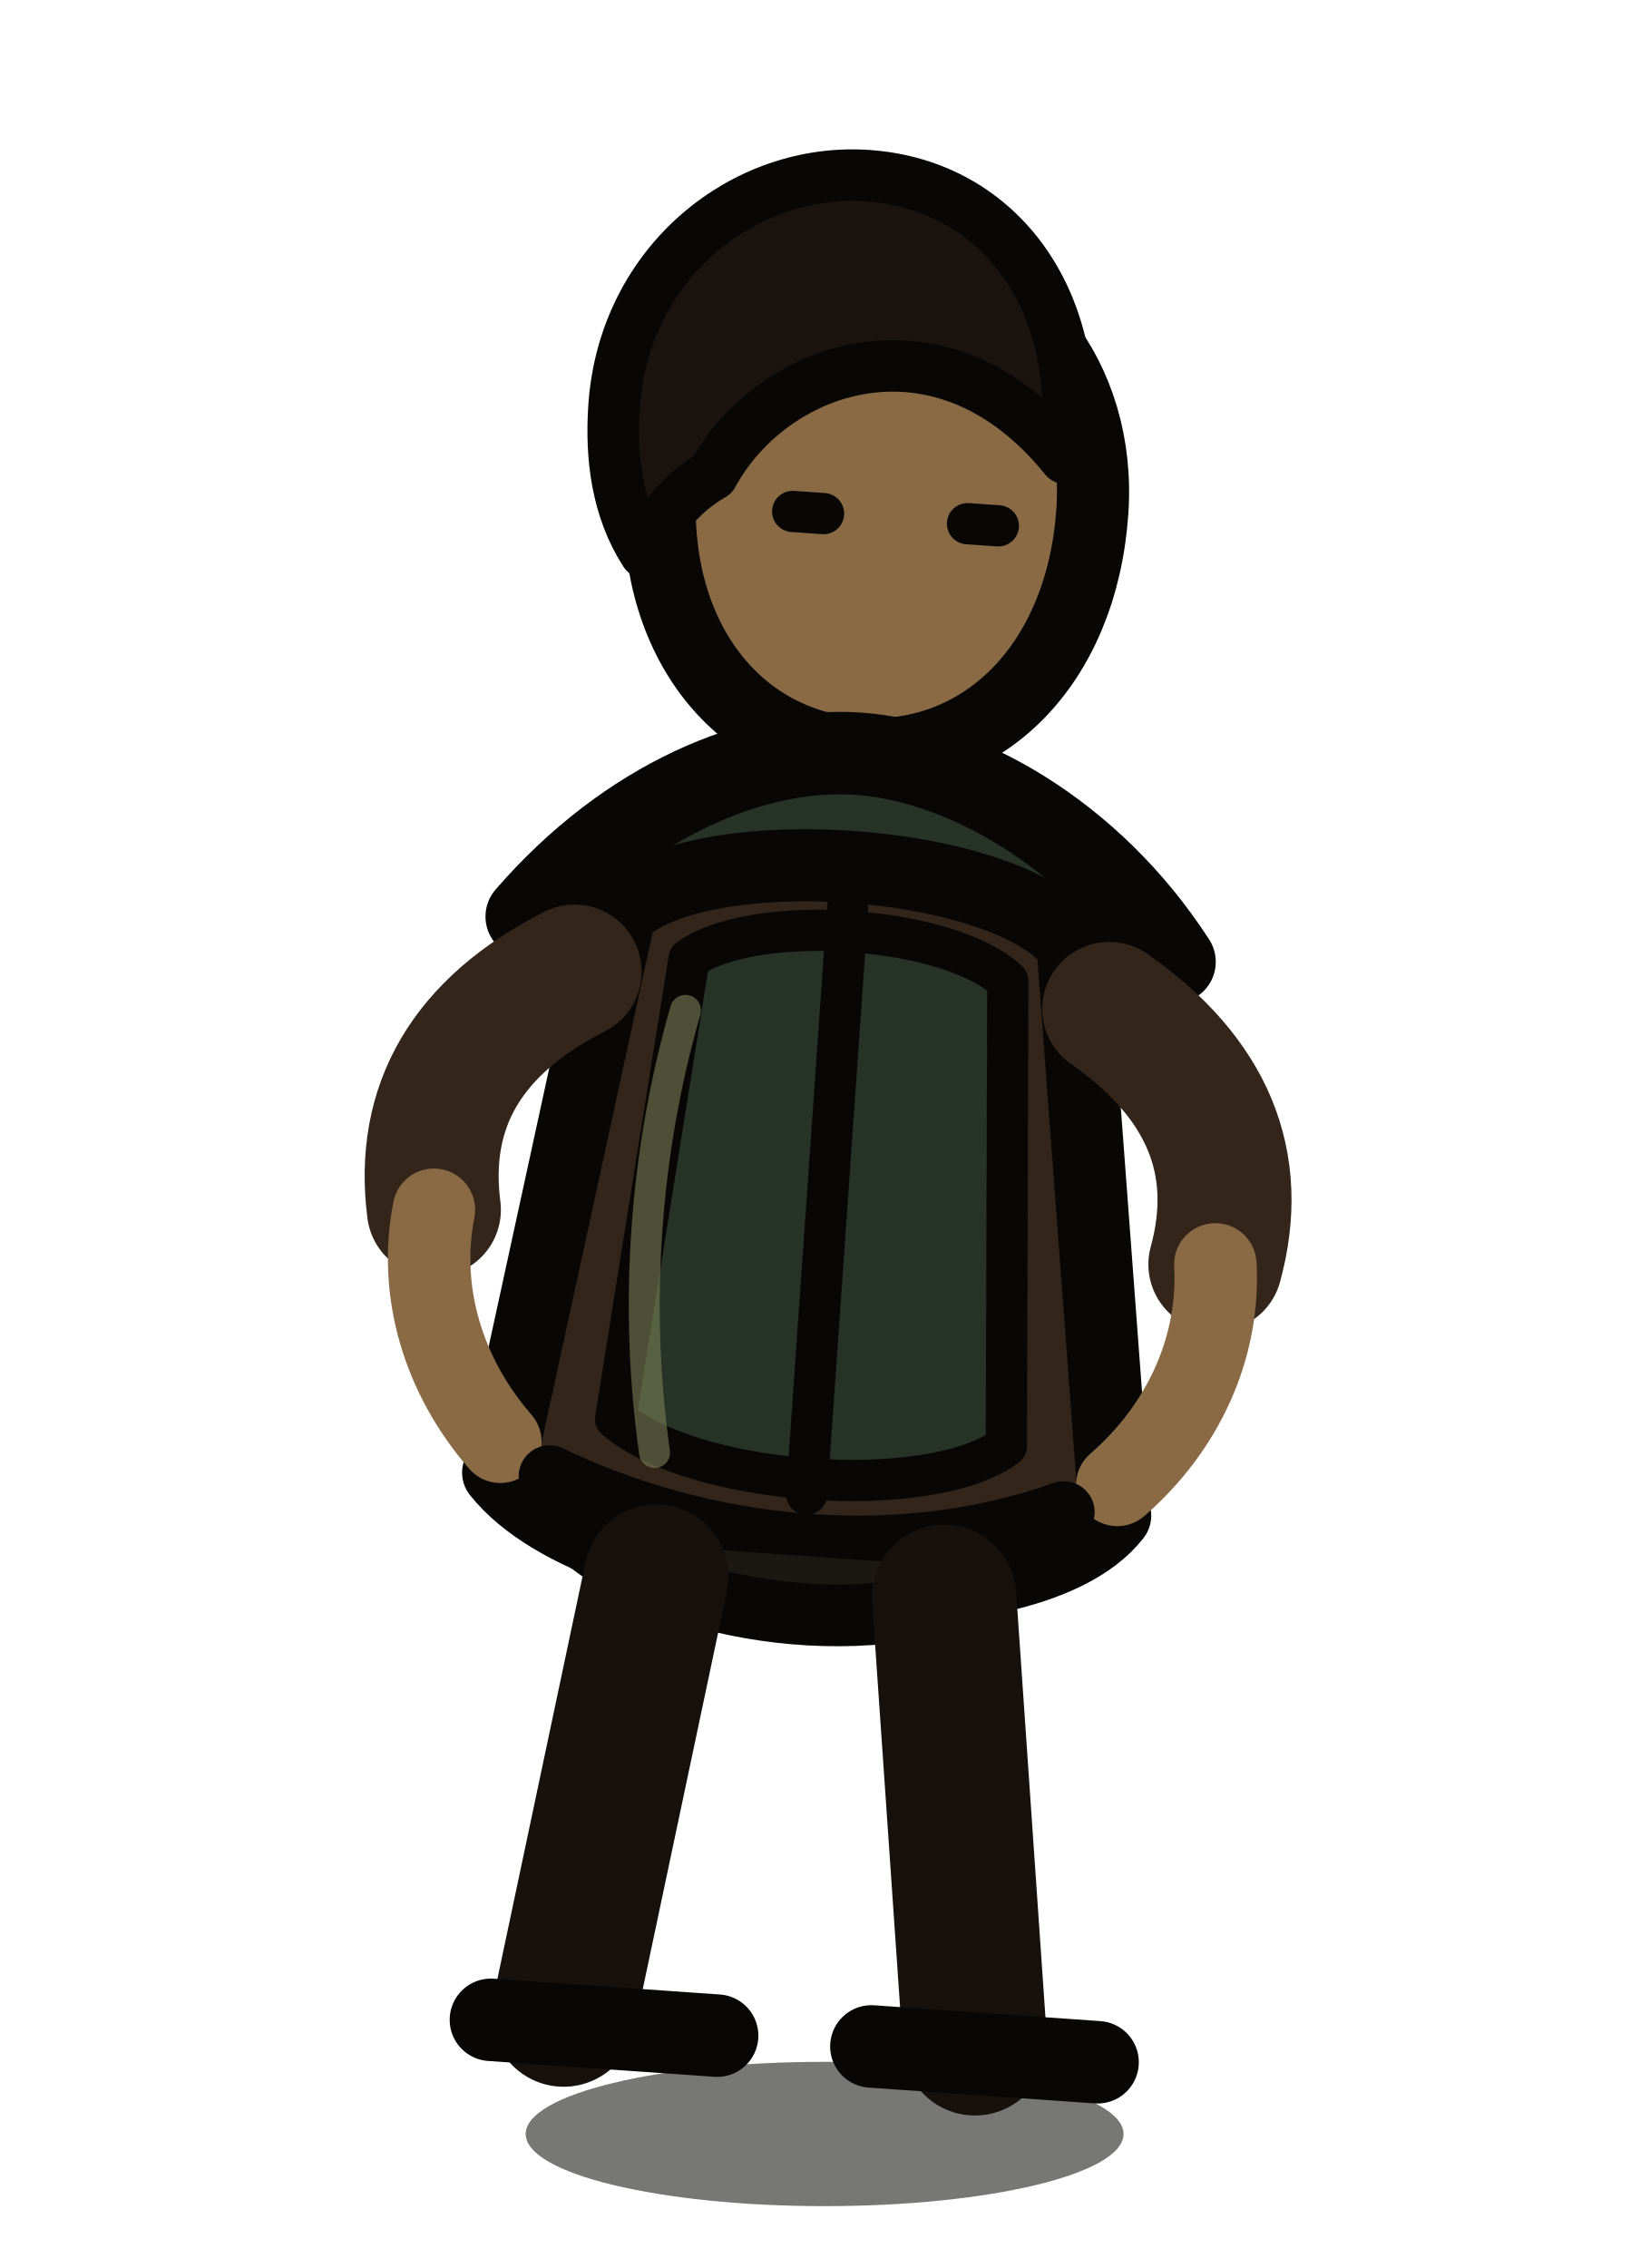
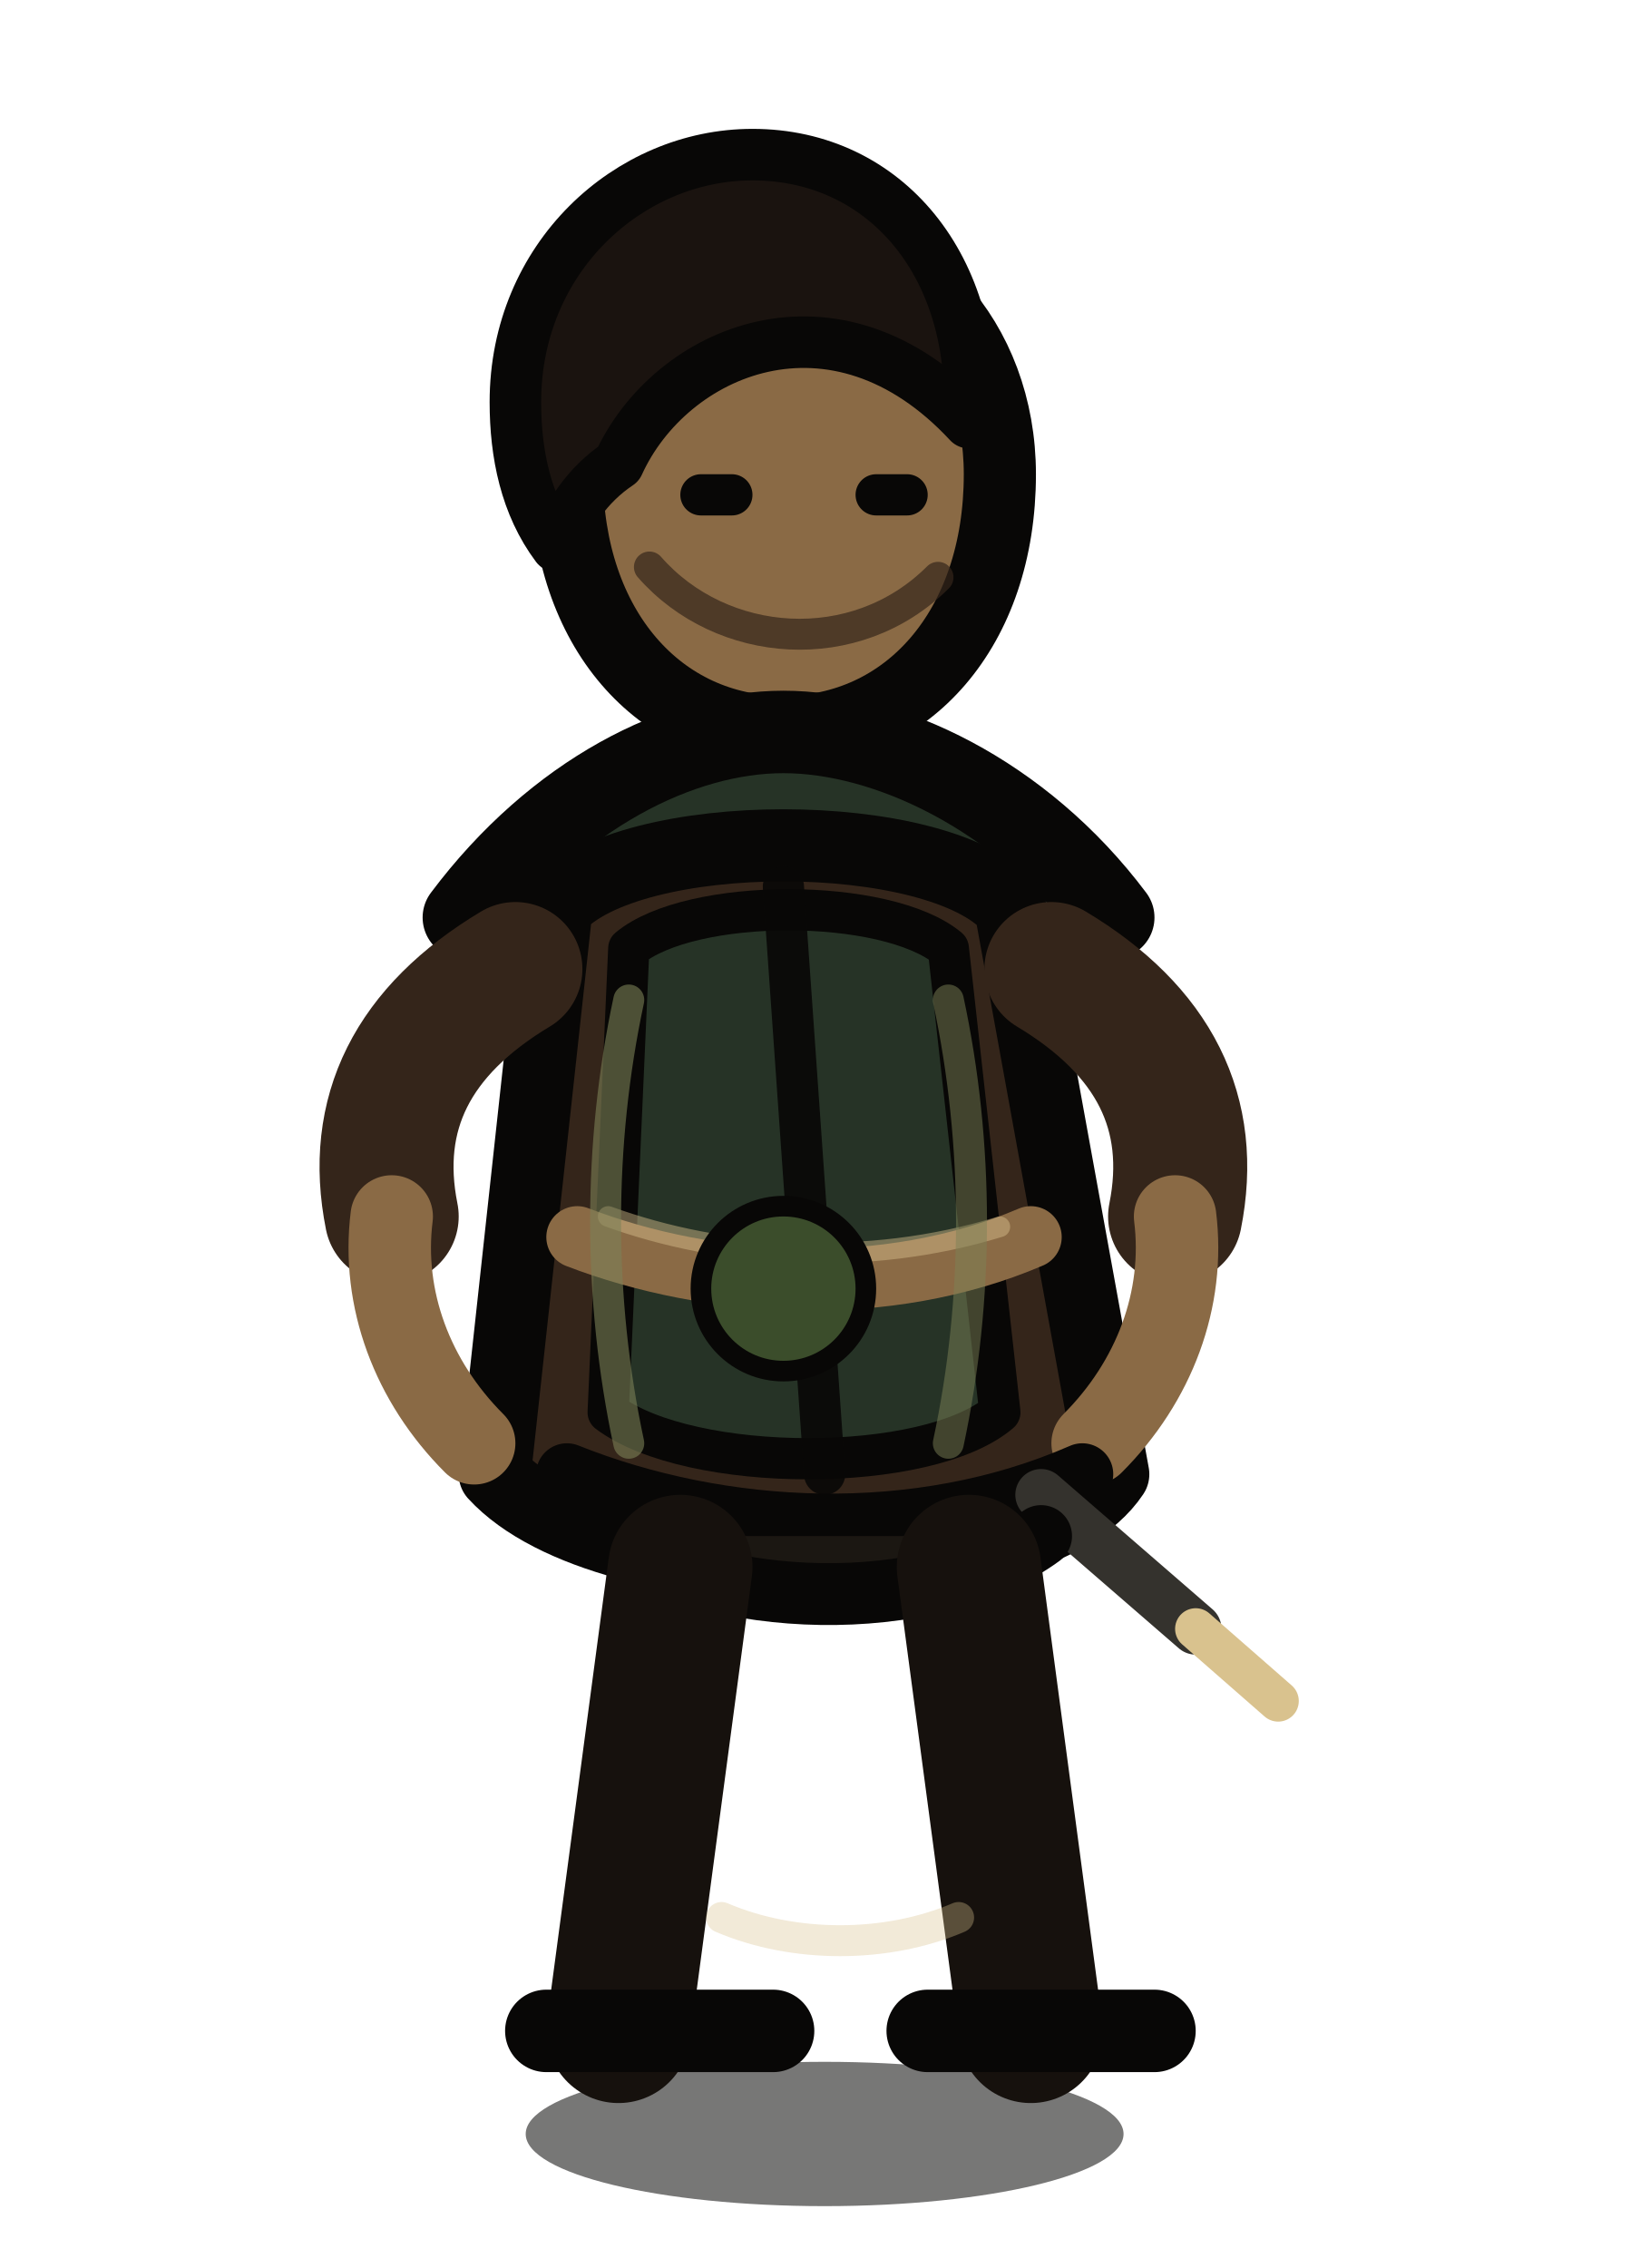
<svg xmlns="http://www.w3.org/2000/svg" width="160" height="220" viewBox="0 0 160 220">
-   <ellipse cx="80" cy="207" rx="29" ry="7" fill="#080706" opacity="0.55" />
-   <g stroke="#080706" stroke-linecap="round" stroke-linejoin="round" transform="rotate(4 80 120)">
-     <path d="M80 25c-12 0-21 10-21 23 0 15 9 25 21 25s21-10 21-25c0-13-9-23-21-23z" fill="#8a6a45" stroke-width="7" />
-     <path d="M64 47c5-11 21-18 34-4 1-15-8-26-21-26-12 0-23 10-23 24 0 5 1 10 4 14 1-3 3-6 6-8z" fill="#1a130f" stroke-width="5" />
-     <path d="M72 50h3m14 0h3" stroke-width="4" />
-     <path d="M72 71v12h16V71" fill="#8a6a45" stroke-width="5" />
-     <path d="M49 91c9-12 21-18 31-18s23 6 32 18" fill="#263326" stroke-width="8" />
-     <path d="M58 90c7-8 37-8 44 0l8 55c-8 12-49 12-60 0z" fill="#34251a" stroke-width="7" />
-     <path d="M65 94c6-5 25-5 31 0l3 45c-7 6-30 6-38 0z" fill="#263326" stroke-width="4" />
-     <path d="M80 88v57" fill="none" stroke-width="4" />
-     <path d="M54 96c-10 6-14 14-12 24" fill="none" stroke="#34251a" stroke-width="13" />
-     <path d="M42 120c-1 8 2 16 8 22" fill="none" stroke="#8a6a45" stroke-width="8" />
-     <path d="M106 96c10 6 14 14 12 24" fill="none" stroke="#34251a" stroke-width="13" />
-     <path d="M118 120c1 8-2 16-8 22" fill="none" stroke="#8a6a45" stroke-width="8" />
-     <path d="M55 145c15 6 34 7 50 0" fill="none" stroke-width="6" />
-     <path d="M59 151c10 7 31 8 42 0" fill="#1b1712" stroke-width="6" />
-     <path d="M66 154l-6 43" fill="none" stroke="#16110d" stroke-width="14" />
-     <path d="M94 154l6 43" fill="none" stroke="#16110d" stroke-width="14" />
-     <path d="M53 198h22" stroke-width="8" />
-     <path d="M90 198h22" stroke-width="8" />
-     <path d="M65 99c-3 14-3 29 0 43" fill="none" stroke="#7b8156" stroke-width="3" opacity="0.6" />
+   <g id="grounded-shadow">
+     <ellipse cx="80" cy="207" rx="29" ry="7" fill="#080706" opacity="0.55" />
+   </g>
+   <g id="human-survivor" stroke="#080706" stroke-linecap="round" stroke-linejoin="round">
+     <path d="M76 23c-12 0-21 10-21 23 0 15 9 25 21 25s21-10 21-25c0-13-9-23-21-23z" fill="#8a6a45" stroke-width="7" />
+     <path d="M60 45c5-11 21-18 34-4 1-15-8-26-21-26-12 0-23 10-23 24 0 5 1 10 4 14 1-3 3-6 6-8z" fill="#1a130f" stroke-width="5" />
+     <path d="M63 55c7 8 20 9 28 1" fill="none" stroke="#34251a" stroke-width="3" opacity="0.7" />
+     <path d="M68 48h3m14 0h3" fill="none" stroke="#080706" stroke-width="4" />
+     <path d="M68 69v12h16V69" fill="#8a6a45" stroke-width="5" />
+     <path d="M45 89c9-12 21-18 31-18s23 6 32 18" fill="#263326" stroke-width="8" />
+     <path d="M54 88c7-8 37-8 44 0l10 55c-8 12-49 12-60 0z" fill="#34251a" stroke-width="7" />
+     <path d="M61 92c6-5 25-5 31 0l5 45c-7 6-30 6-38 0z" fill="#263326" stroke-width="4" />
+     <path d="M76 86l4 57" fill="none" stroke="#080706" stroke-width="4" opacity="0.9" />
+     <path d="M56 120c13 5 30 6 44 0" fill="none" stroke="#8a6a45" stroke-width="6" />
+     <path d="M59 118c11 4 25 5 38 1" fill="none" stroke="#d9c28e" stroke-width="2" opacity="0.45" />
+     <path d="M50 94c-10 6-14 14-12 24" fill="none" stroke="#34251a" stroke-width="13" />
+     <path d="M38 118c-1 8 2 16 8 22" fill="none" stroke="#8a6a45" stroke-width="8" />
+     <path d="M102 94c10 6 14 14 12 24" fill="none" stroke="#34251a" stroke-width="13" />
+     <path d="M114 118c1 8-2 16-8 22" fill="none" stroke="#8a6a45" stroke-width="8" />
+     <circle cx="76" cy="125" r="8" fill="#3b4d2b" stroke="#080706" stroke-width="2" />
+     <path d="M55 143c15 6 34 7 50 0" fill="none" stroke="#080706" stroke-width="6" />
+     <path d="M101 145l15 13" fill="none" stroke="#34322d" stroke-width="5" />
+     <path d="M116 158l8 7" fill="none" stroke="#d9c28e" stroke-width="4" />
+     <path d="M59 149c10 7 31 8 42 0" fill="#1b1712" stroke-width="6" />
+     <path d="M66 152l-6 45" fill="none" stroke="#16110d" stroke-width="14" />
+     <path d="M94 152l6 45" fill="none" stroke="#16110d" stroke-width="14" />
+     <path d="M53 197h22" stroke="#080706" stroke-width="8" />
+     <path d="M90 197h22" stroke="#080706" stroke-width="8" />
+     <path d="M61 97c-3 14-3 29 0 43" fill="none" stroke="#7b8156" stroke-width="3" opacity="0.6" />
+     <path d="M92 97c3 14 3 29 0 43" fill="none" stroke="#7b8156" stroke-width="3" opacity="0.5" />
+     <path d="M70 186c7 3 16 3 23 0" fill="none" stroke="#d9c28e" stroke-width="3" opacity="0.35" />
  </g>
</svg>
